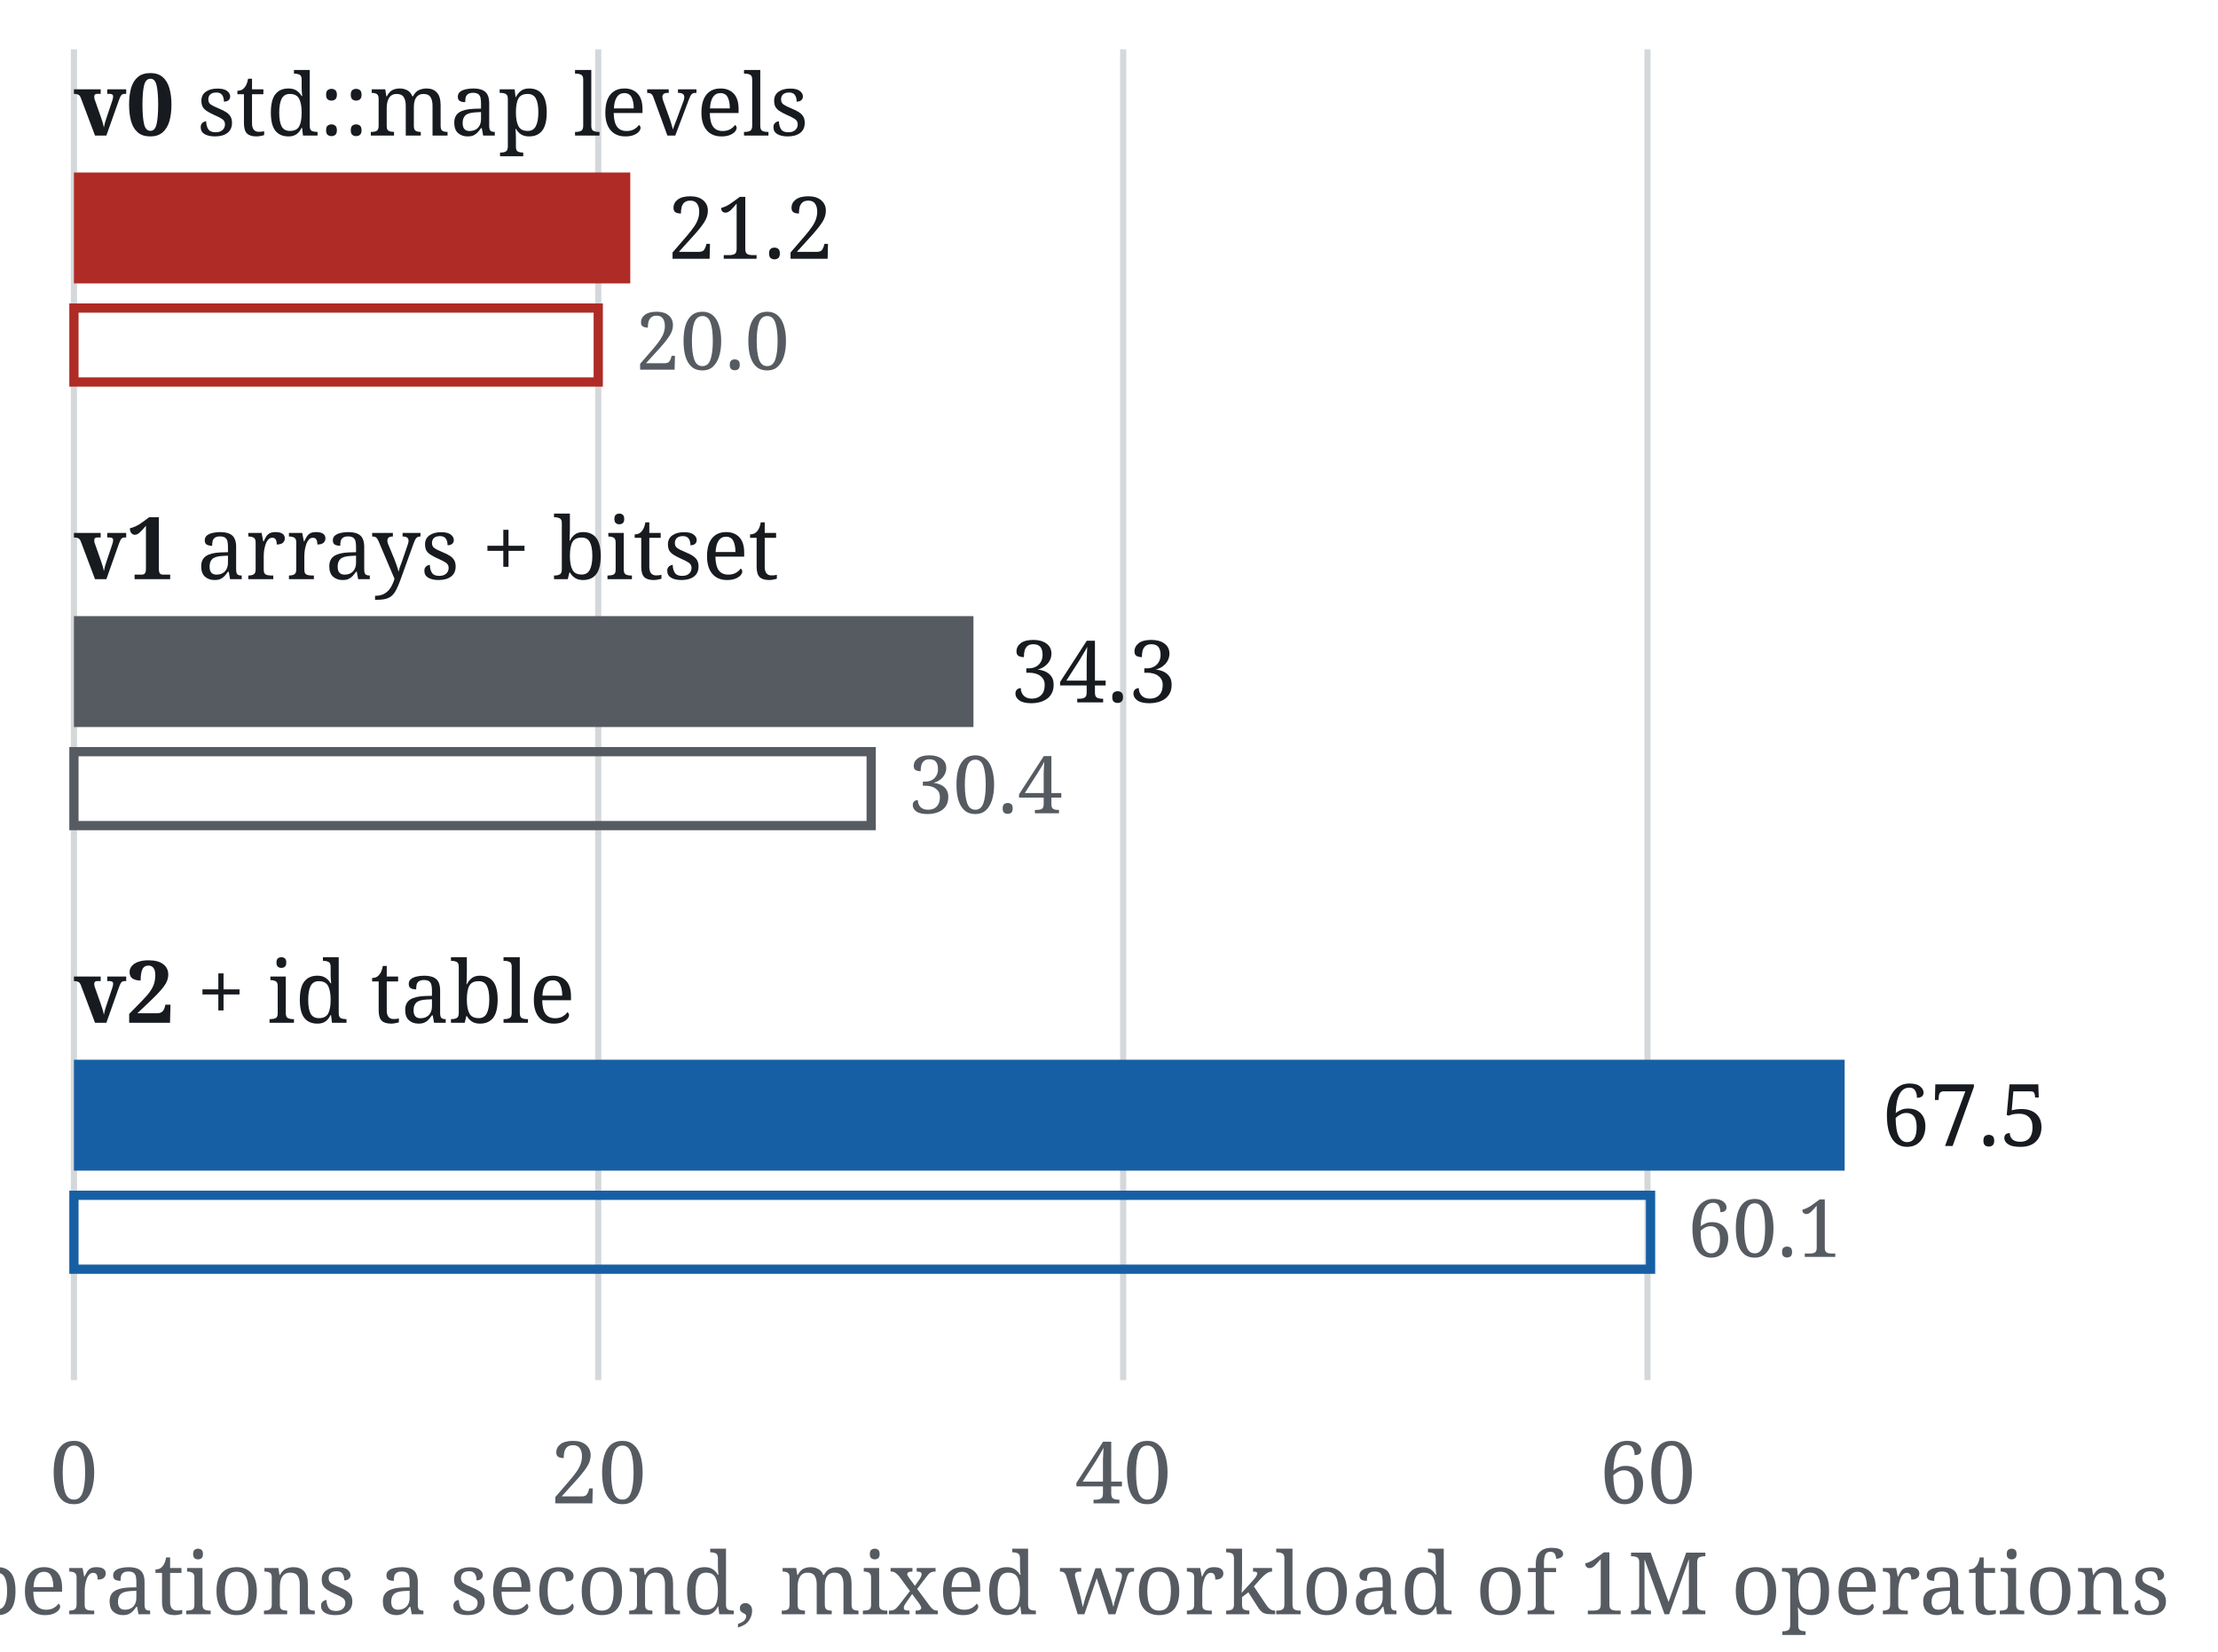
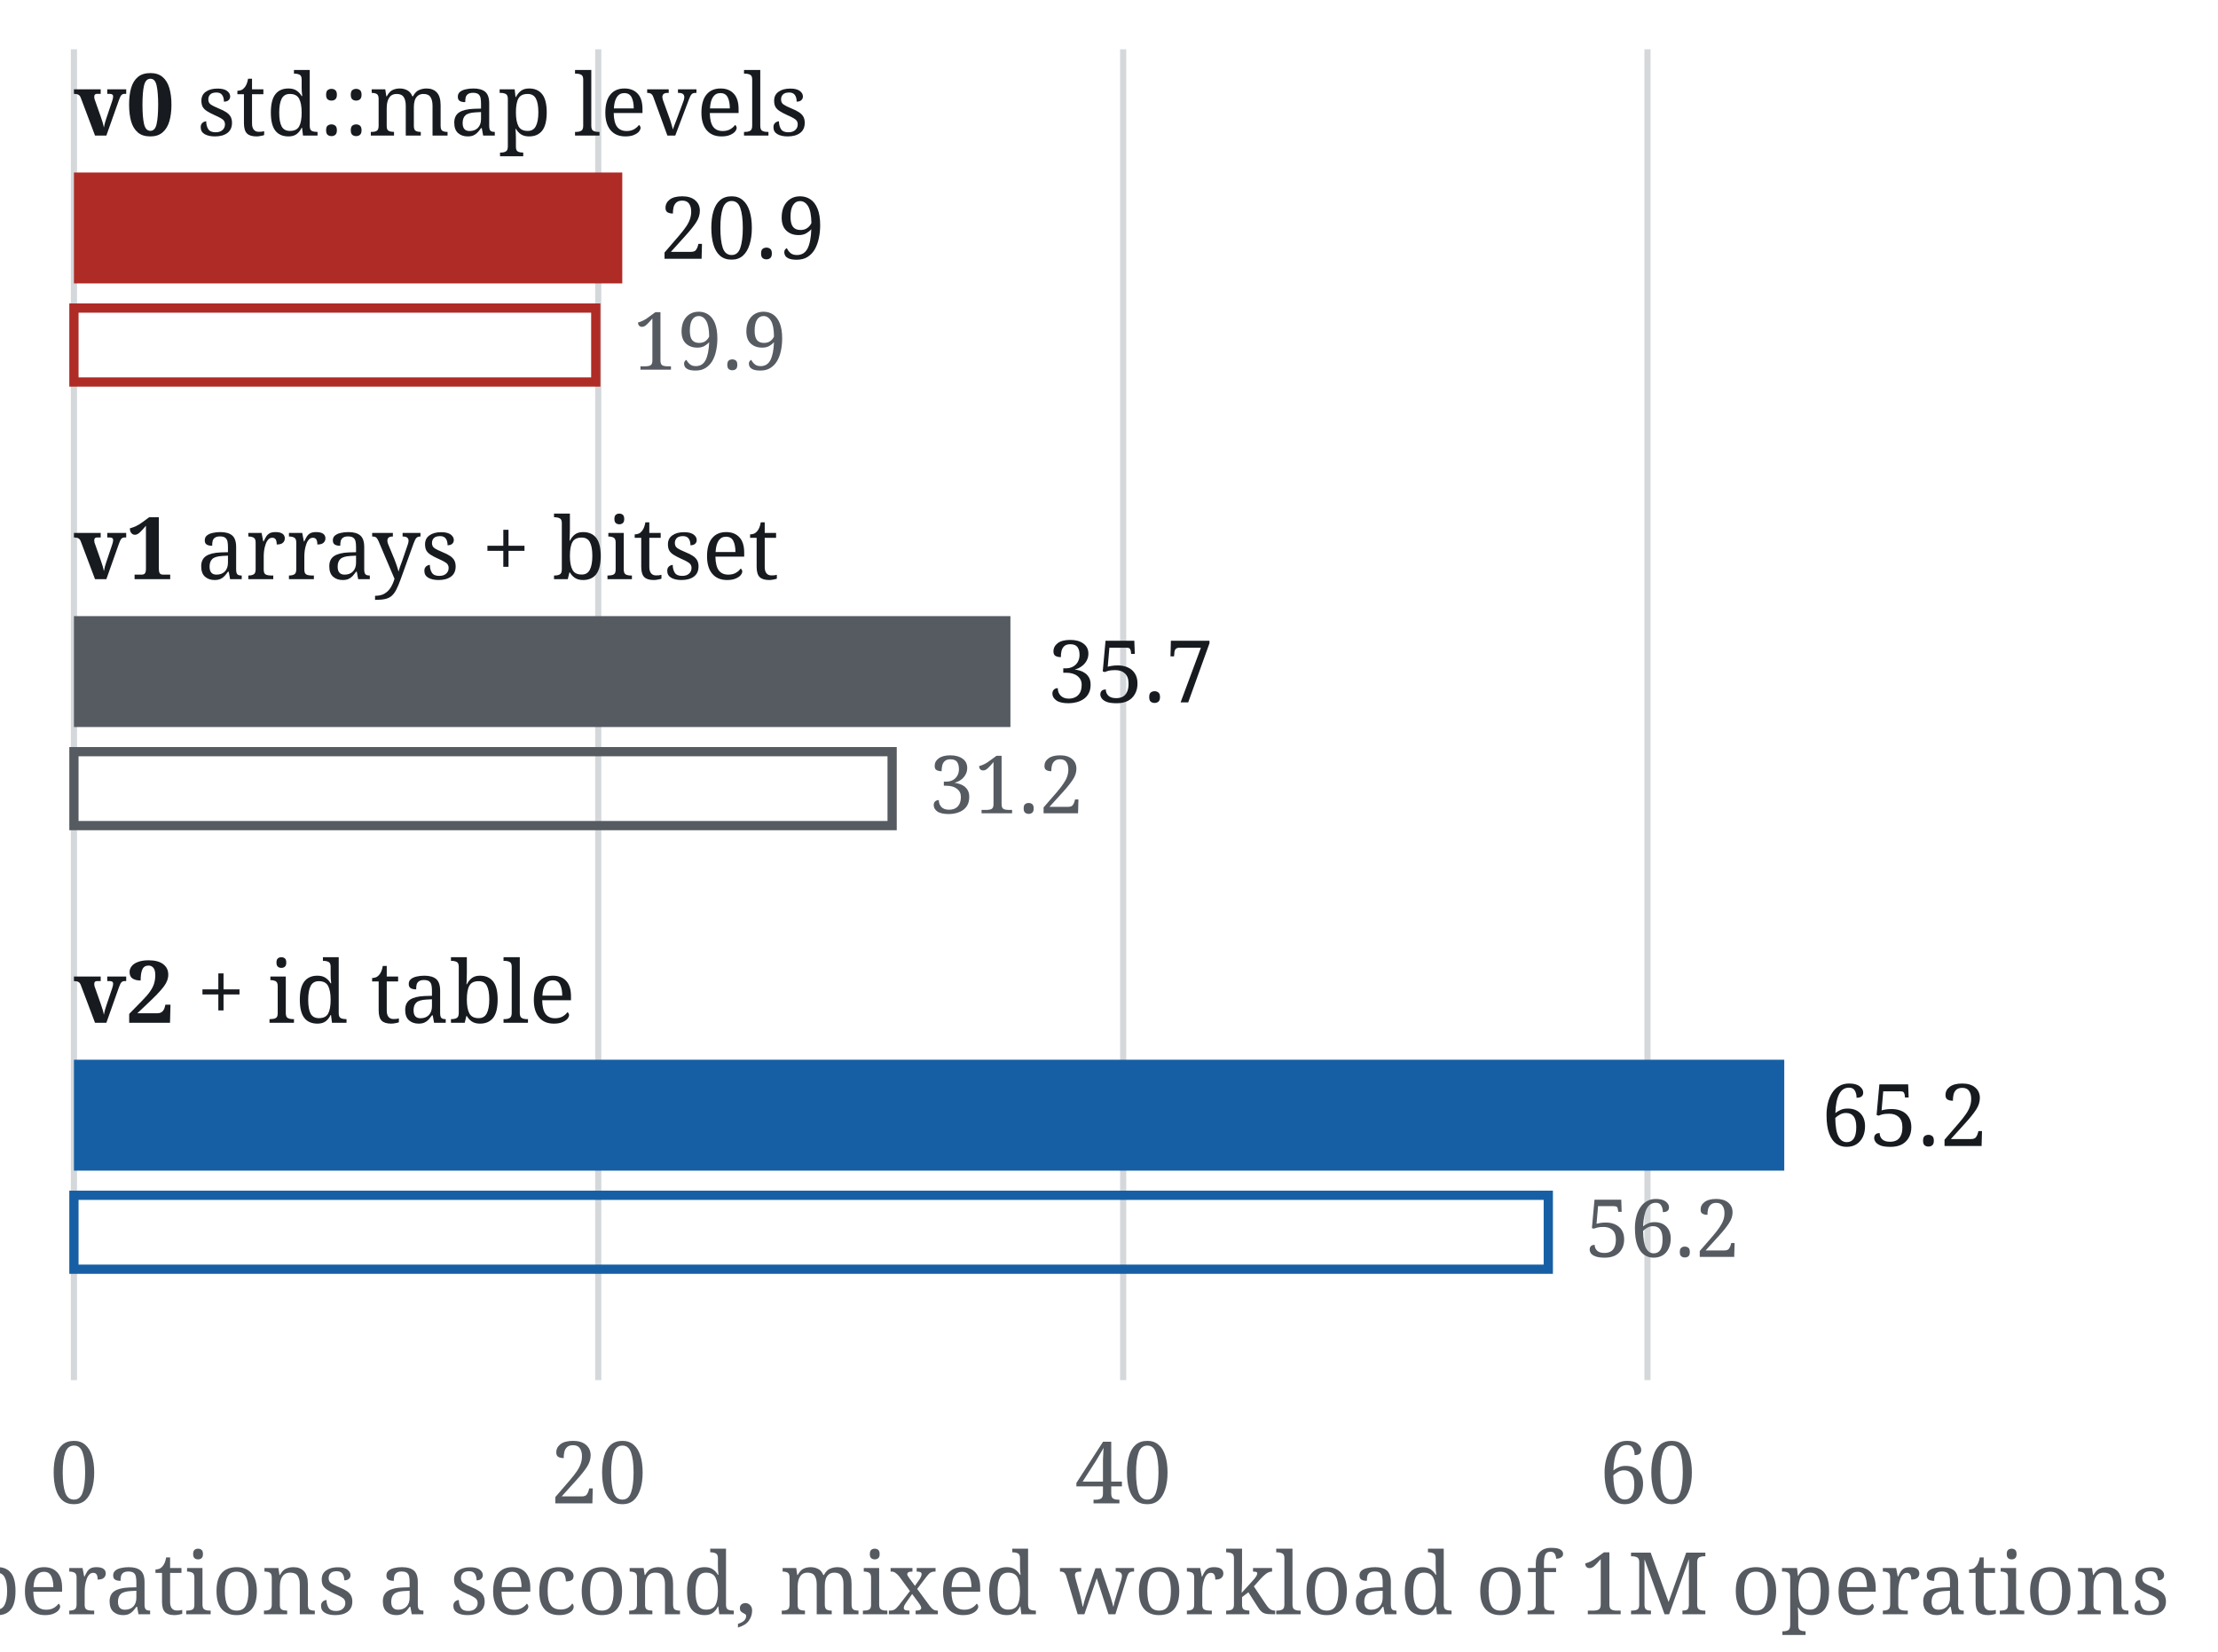
<svg xmlns="http://www.w3.org/2000/svg" viewBox="0 0 360 268" width="360" height="268" role="img" aria-labelledby="t" font-family="Charter, 'Bitstream Charter', 'Sitka Text', Cambria, serif" font-size="14">
  <style>.txt{fill:#171b20}.mut{fill:#565b62}.grid{stroke:#d5d8db}.v0{fill:#af2b25}.v1{fill:#565b62}.v2{fill:#175fa4}.o0{fill:none;stroke:#af2b25;stroke-width:1.5}.o1{fill:none;stroke:#565b62;stroke-width:1.5}.o2{fill:none;stroke:#175fa4;stroke-width:1.5}@media (prefers-color-scheme: dark){.txt{fill:#e5e8ec}.mut{fill:#a7abb1}.grid{stroke:#2f3338}.v0{fill:#f2897c}.v1{fill:#a7abb1}.v2{fill:#79b6f4}.o0{stroke:#f2897c}.o1{stroke:#a7abb1}.o2{stroke:#79b6f4}}</style>
  <line class="grid" x1="12.0" y1="8" x2="12.0" y2="224" />
  <text class="mut" x="12.0" y="244" text-anchor="middle">0</text>
  <line class="grid" x1="97.1" y1="8" x2="97.1" y2="224" />
  <text class="mut" x="97.1" y="244" text-anchor="middle">20</text>
  <line class="grid" x1="182.3" y1="8" x2="182.3" y2="224" />
  <text class="mut" x="182.3" y="244" text-anchor="middle">40</text>
  <line class="grid" x1="267.4" y1="8" x2="267.4" y2="224" />
  <text class="mut" x="267.4" y="244" text-anchor="middle">60</text>
  <text class="mut" x="161" y="262" text-anchor="middle">M operations a second, mixed workload of 1M operations</text>
  <text class="txt" x="12" y="22">
    <tspan font-weight="700">v0</tspan> std::map levels</text>
-   <rect class="v0" x="12" y="28" width="90.3" height="18" />
-   <rect class="o0" x="12" y="50.0" width="85.1" height="12" />
-   <text class="txt" x="108.3" y="42">21.2</text>
-   <text class="mut" x="103.1" y="60" font-size="13">20.0</text>
+   <rect class="v0" x="12" y="28" width="89.0" height="18" />
+   <rect class="o0" x="12" y="50.0" width="84.7" height="12" />
+   <text class="txt" x="107.0" y="42">20.9</text>
+   <text class="mut" x="102.7" y="60" font-size="13">19.9</text>
  <text class="txt" x="12" y="94">
    <tspan font-weight="700">v1</tspan> arrays + bitset</text>
-   <rect class="v1" x="12" y="100" width="146.0" height="18" />
-   <rect class="o1" x="12" y="122.0" width="129.4" height="12" />
-   <text class="txt" x="164.0" y="114">34.3</text>
-   <text class="mut" x="147.4" y="132" font-size="13">30.4</text>
+   <rect class="v1" x="12" y="100" width="152.0" height="18" />
+   <rect class="o1" x="12" y="122.0" width="132.8" height="12" />
+   <text class="txt" x="170.0" y="114">35.7</text>
+   <text class="mut" x="150.8" y="132" font-size="13">31.2</text>
  <text class="txt" x="12" y="166">
    <tspan font-weight="700">v2</tspan> + id table</text>
-   <rect class="v2" x="12" y="172" width="287.4" height="18" />
-   <rect class="o2" x="12" y="194.0" width="255.9" height="12" />
-   <text class="txt" x="305.4" y="186">67.5</text>
-   <text class="mut" x="273.9" y="204" font-size="13">60.1</text>
+   <rect class="v2" x="12" y="172" width="277.6" height="18" />
+   <rect class="o2" x="12" y="194.0" width="239.3" height="12" />
+   <text class="txt" x="295.6" y="186">65.2</text>
+   <text class="mut" x="257.3" y="204" font-size="13">56.2</text>
</svg>
